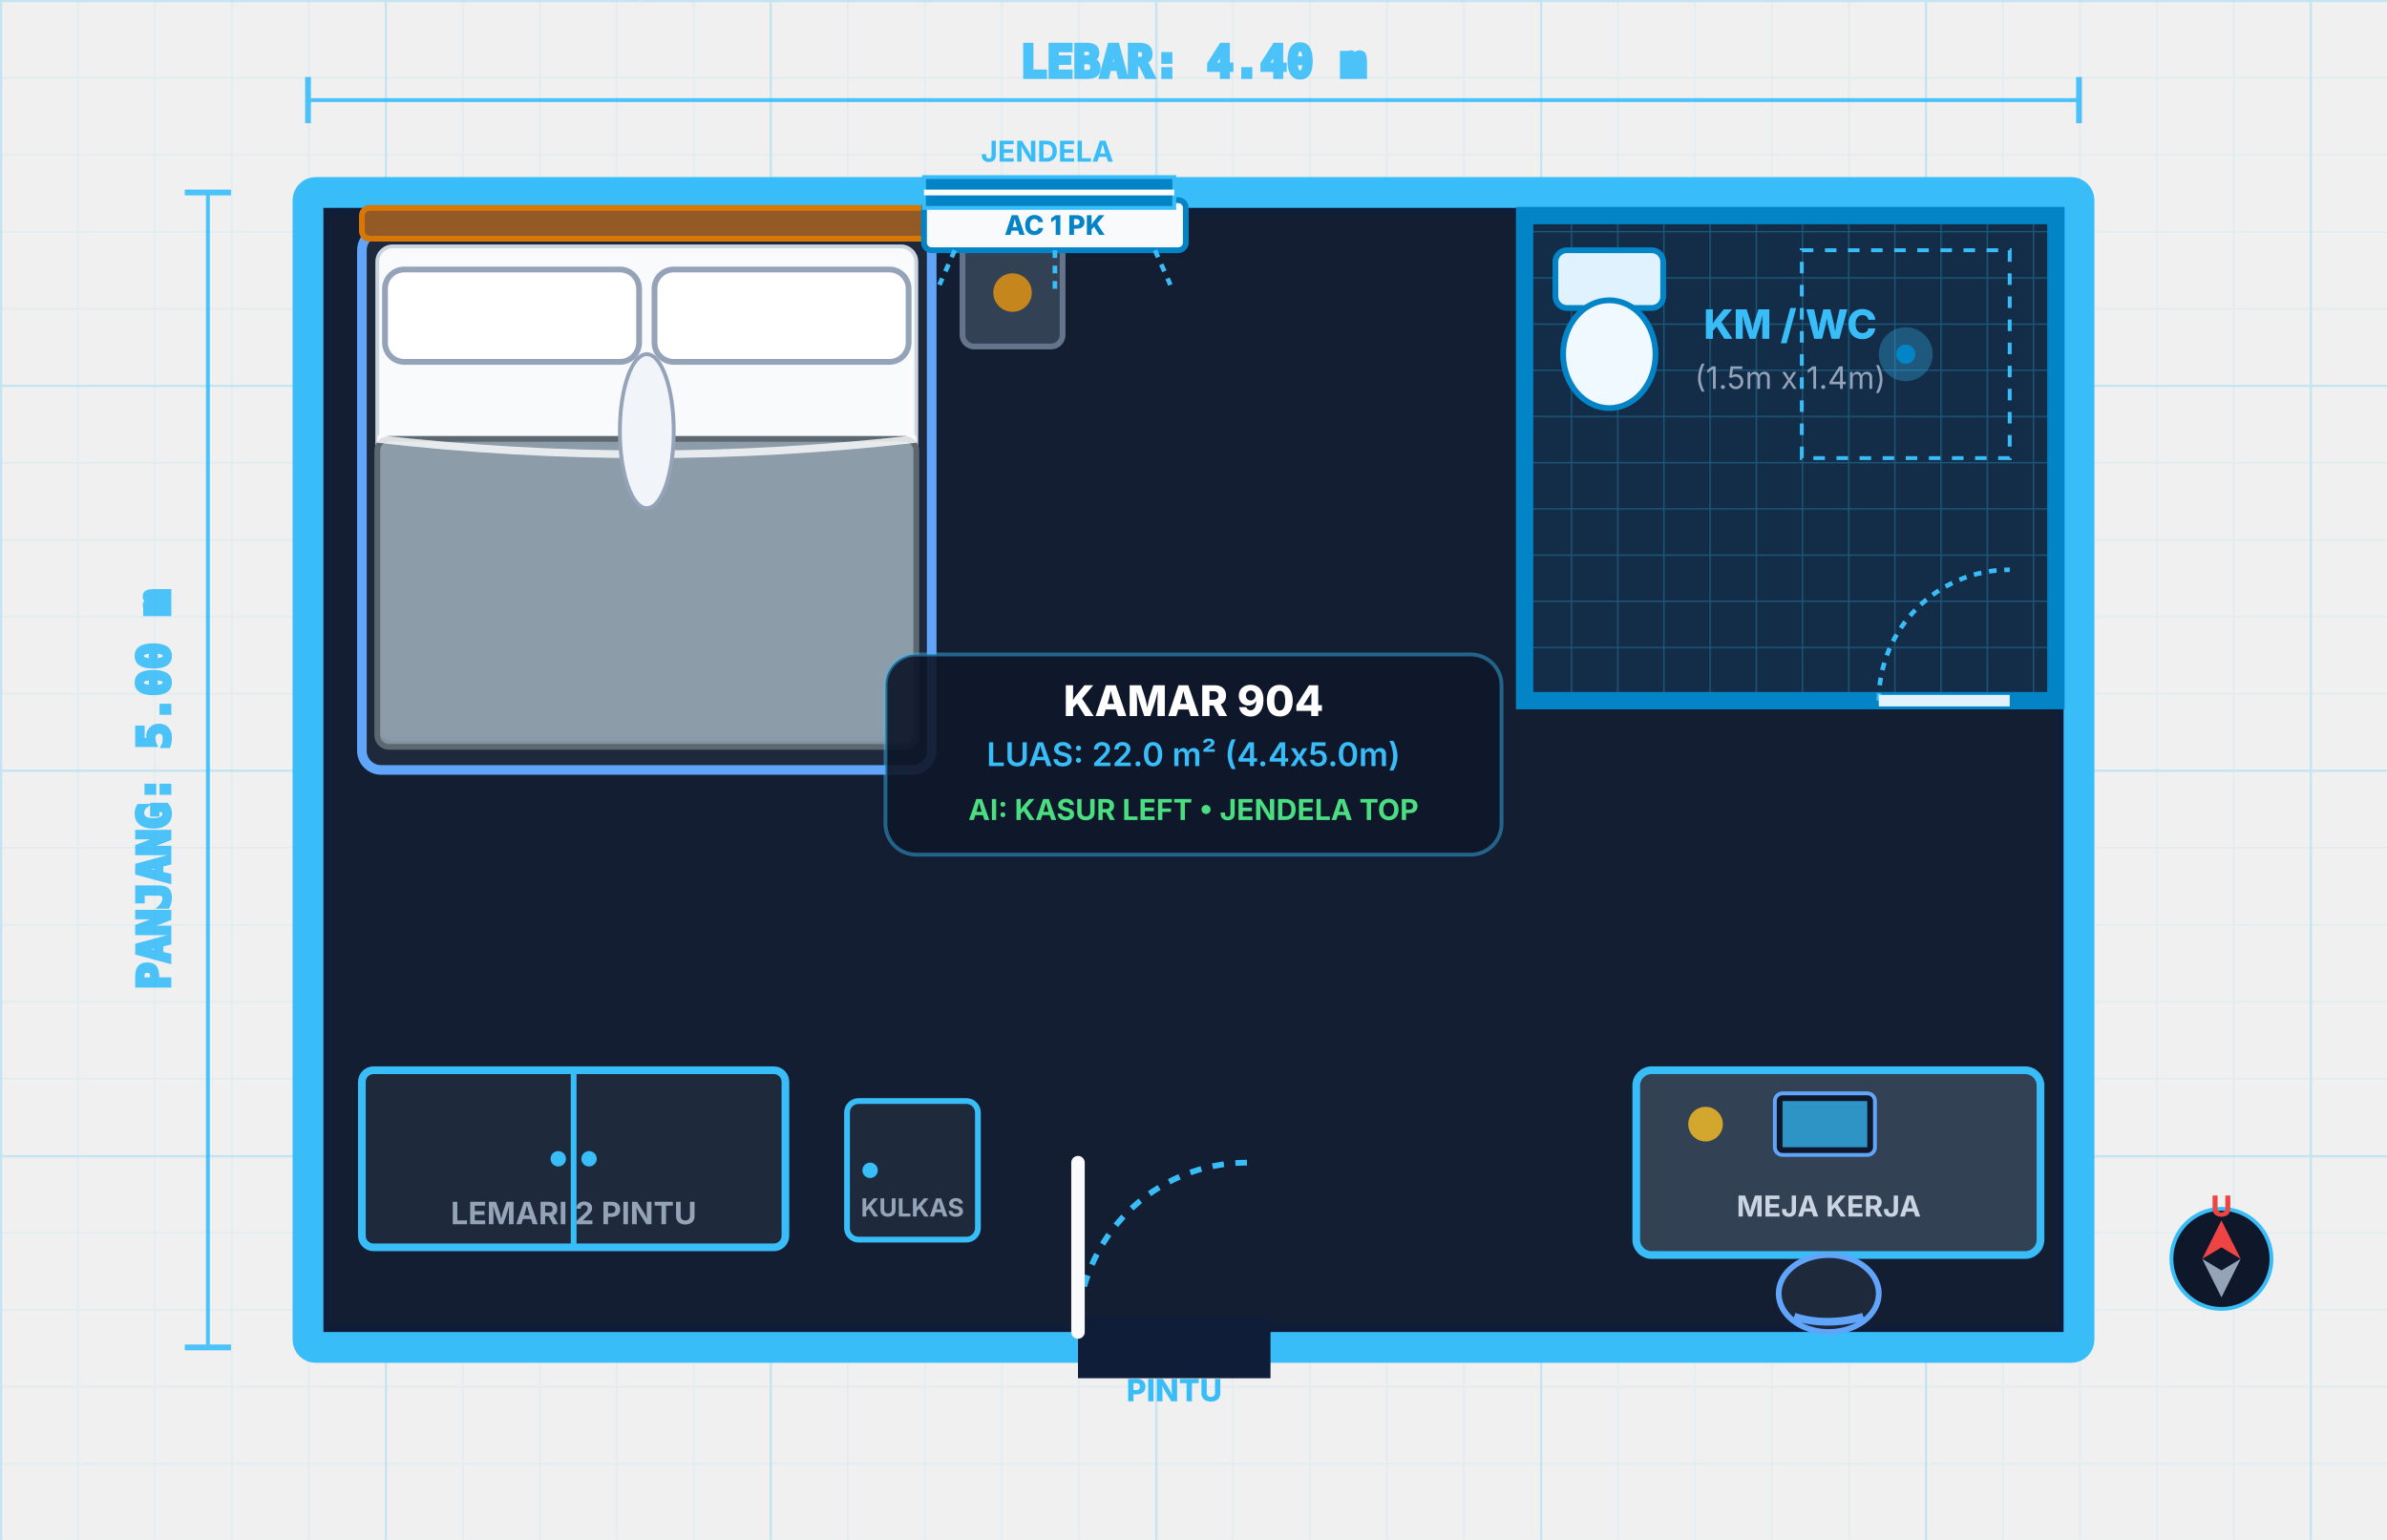
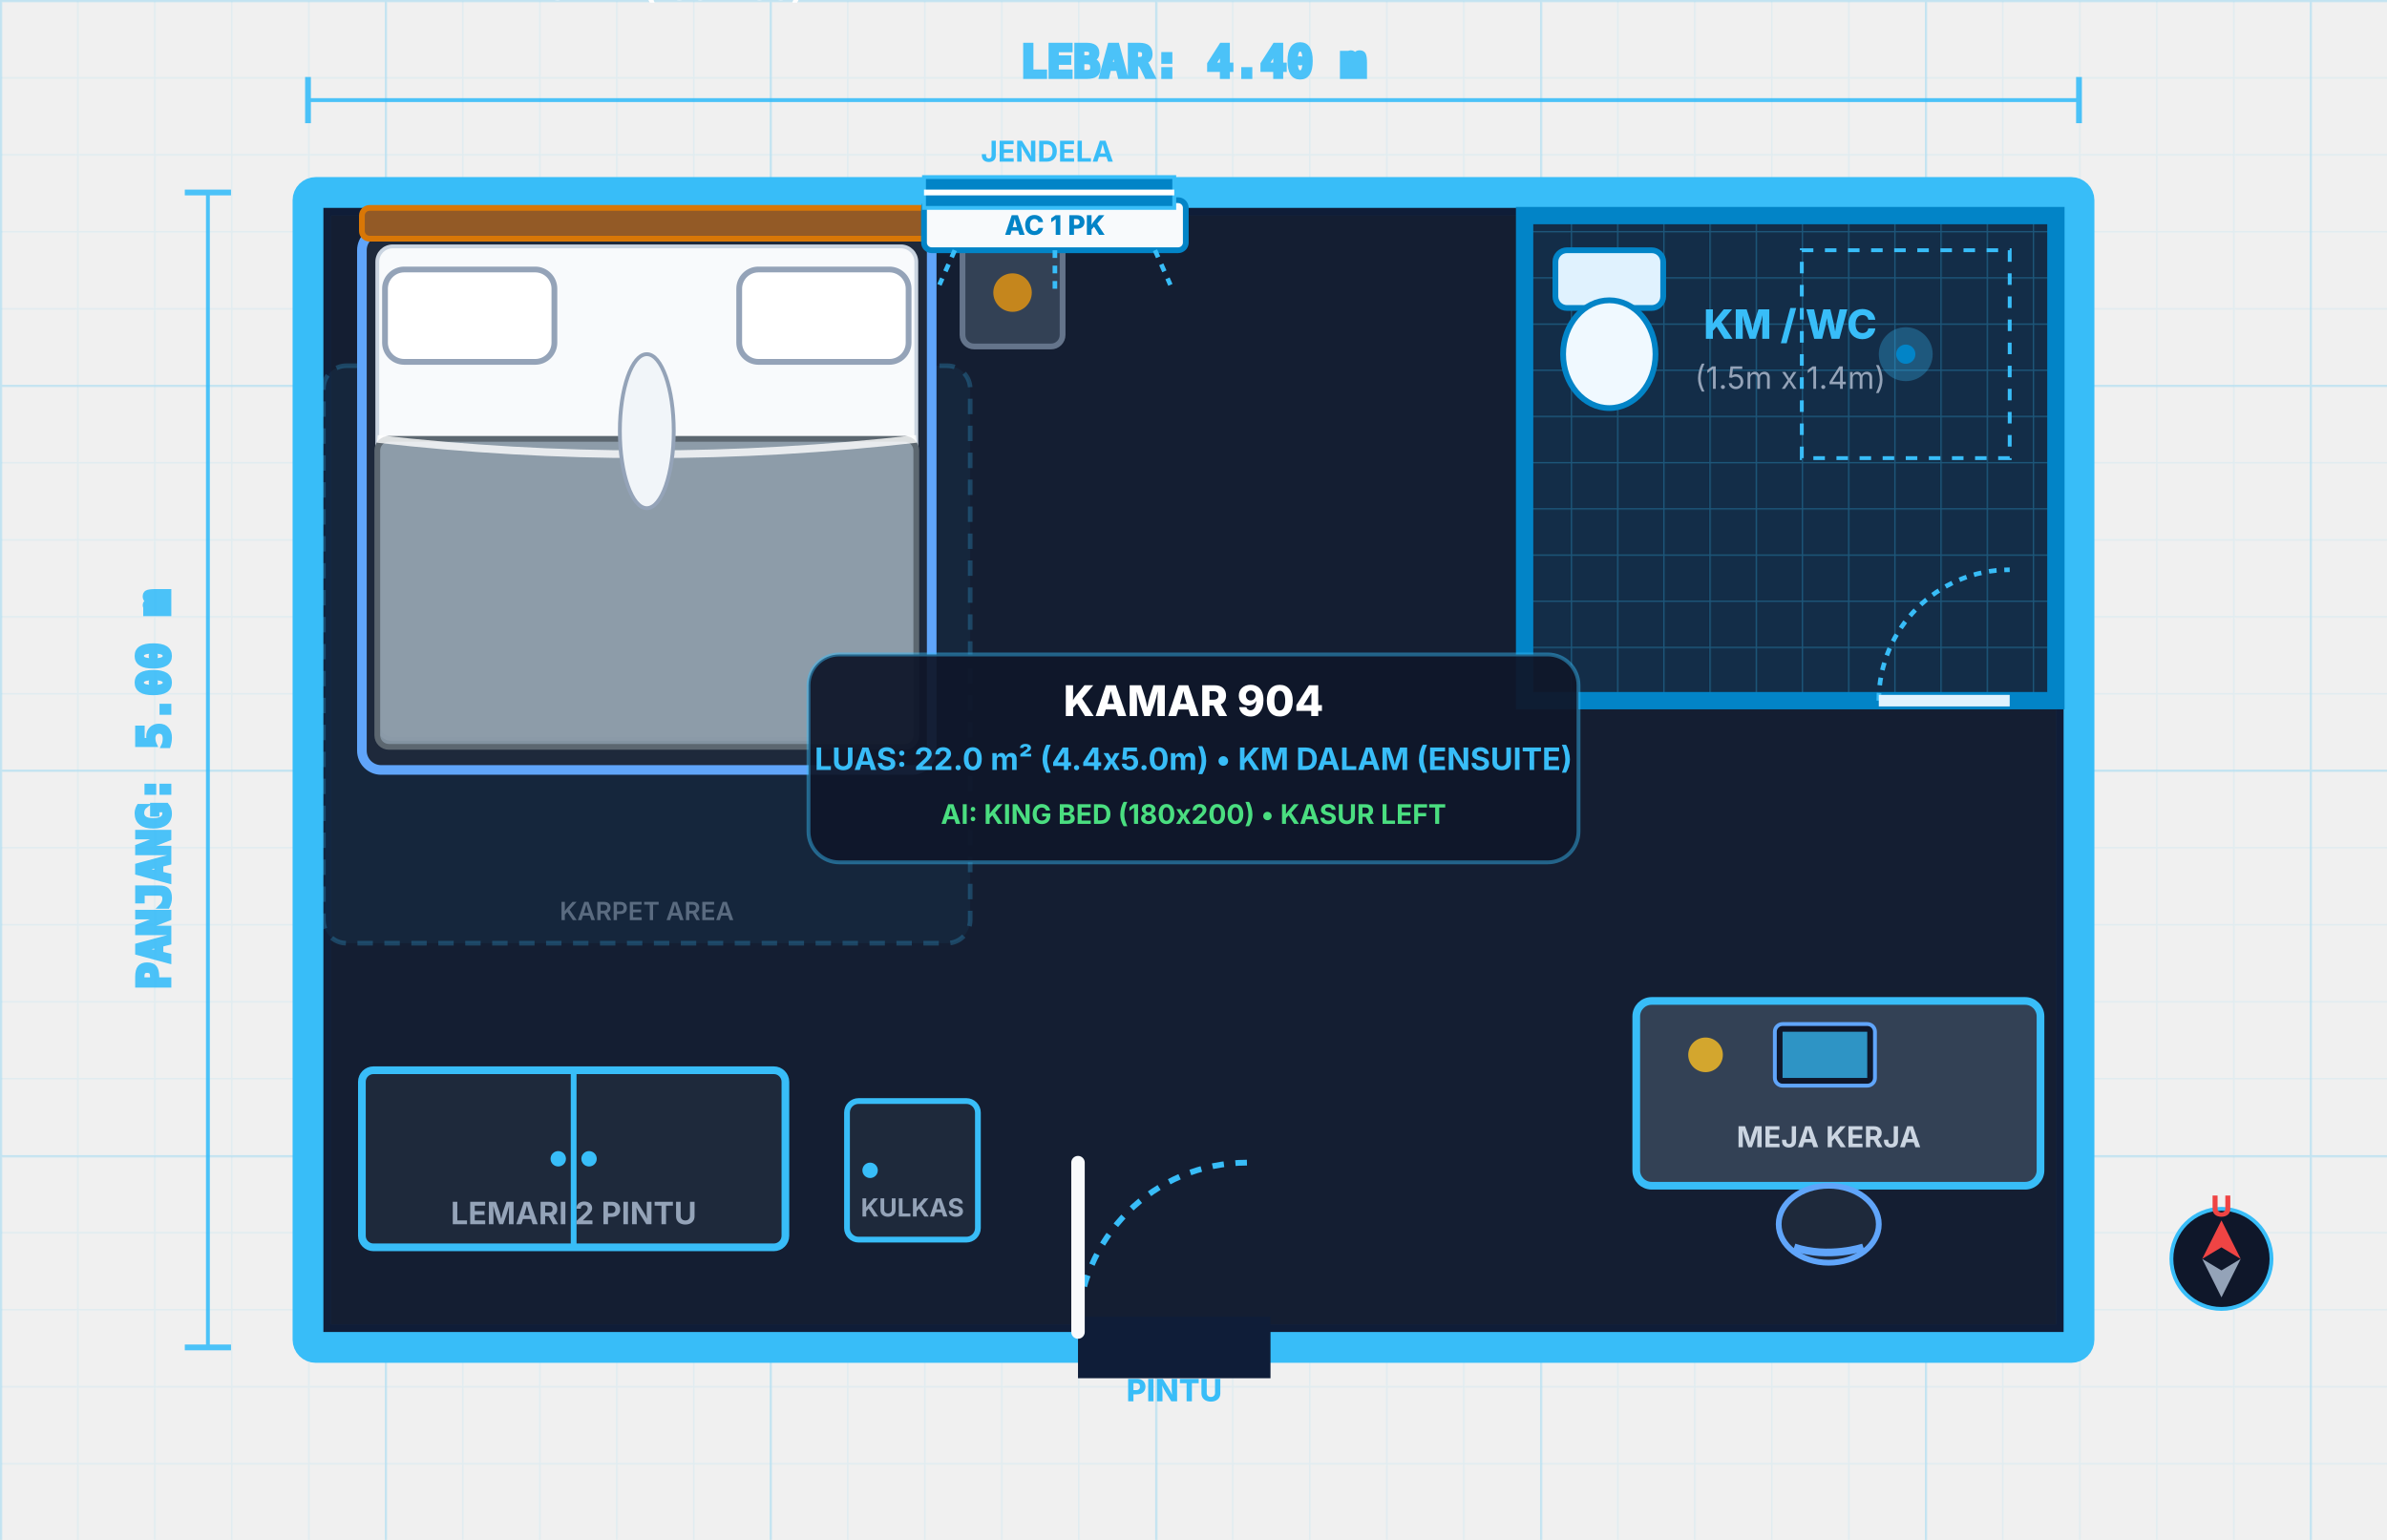
<svg xmlns="http://www.w3.org/2000/svg" viewBox="0 0 620 400" width="100%" height="100%" style="background:#0b1329; border-radius:12px; font-family:'Inter',system-ui,sans-serif;">
  <defs>
    <pattern id="grid_s_404" width="20" height="20" patternUnits="userSpaceOnUse">
      <path d="M 20 0 L 0 0 0 20" fill="none" stroke="rgba(56, 189, 248, 0.08)" stroke-width="0.8" />
    </pattern>
    <pattern id="grid_m_404" width="100" height="100" patternUnits="userSpaceOnUse">
      <path d="M 100 0 L 0 0 0 100" fill="none" stroke="rgba(56, 189, 248, 0.18)" stroke-width="1.2" />
    </pattern>
    <pattern id="tile_404" width="12" height="12" patternUnits="userSpaceOnUse">
      <rect width="12" height="12" fill="rgba(14, 165, 233, 0.12)" />
      <path d="M 12 0 L 0 0 0 12" fill="none" stroke="rgba(56, 189, 248, 0.28)" stroke-width="0.7" />
    </pattern>
  </defs>
  <rect width="620" height="400" fill="url(#grid_s_404)" />
  <rect width="620" height="400" fill="url(#grid_m_404)" />
  <g stroke="#38bdf8" stroke-width="1" opacity="0.9">
    <line x1="80" y1="26" x2="540" y2="26" />
    <line x1="80" y1="20" x2="80" y2="32" stroke-width="1.5" />
    <line x1="540" y1="20" x2="540" y2="32" stroke-width="1.5" />
    <text x="310" y="20" fill="#38bdf8" font-size="11.5" font-weight="700" text-anchor="middle" font-family="monospace">
      LEBAR: 4.40 m
    </text>
  </g>
  <g stroke="#38bdf8" stroke-width="1" opacity="0.9">
    <line x1="54" y1="50" x2="54" y2="350" />
    <line x1="48" y1="50" x2="60" y2="50" stroke-width="1.5" />
    <line x1="48" y1="350" x2="60" y2="350" stroke-width="1.5" />
    <text x="44" y="205" fill="#38bdf8" font-size="11.5" font-weight="700" text-anchor="middle" font-family="monospace" transform="rotate(-90 44 205)">
      PANJANG: 5.00 m
    </text>
  </g>
  <rect x="80" y="50" width="460" height="300" fill="#0f1d38" stroke="#38bdf8" stroke-width="8" rx="2" />
  <rect x="86" y="56" width="448" height="288" fill="#6c8494" opacity="0.22" />
  <rect x="86" y="56" width="448" height="288" fill="rgba(15, 23, 42, 0.75)" />
  <g>
    <rect x="396" y="56" width="138" height="126" fill="url(#tile_404)" stroke="#0284c7" stroke-width="4.5" />
    <text x="465" y="88" fill="#38bdf8" font-size="10.5" font-weight="800" text-anchor="middle">KM / WC</text>
    <text x="465" y="101" fill="#94a3b8" font-size="8" text-anchor="middle">(1.5m x 1.4m)</text>
    <rect x="404" y="65" width="28" height="15" rx="3" fill="#e0f2fe" stroke="#0284c7" stroke-width="1.5" />
    <ellipse cx="418" cy="92" rx="12" ry="14" fill="#f0f9ff" stroke="#0284c7" stroke-width="1.5" />
    <rect x="468" y="65" width="54" height="54" fill="none" stroke="#38bdf8" stroke-width="1" stroke-dasharray="3 3" />
    <circle cx="495" cy="92" r="7" fill="#38bdf8" opacity="0.3" />
    <circle cx="495" cy="92" r="2.5" fill="#0284c7" />
    <path d="M 488 182 A 34 34 0 0 1 522 148" fill="none" stroke="#38bdf8" stroke-width="1.2" stroke-dasharray="2 2" />
    <line x1="488" y1="182" x2="522" y2="182" stroke="#e0f2fe" stroke-width="3" />
  </g>
  <g>
+     <rect x="84" y="95" width="168" height="150" rx="6" fill="rgba(56, 189, 248, 0.05)" stroke="rgba(56, 189, 248, 0.25)" stroke-width="1.2" stroke-dasharray="4 3" />
+     <text x="168.0" y="239" fill="rgba(148, 163, 184, 0.55)" font-size="6.5" font-weight="600" text-anchor="middle">KARPET AREA</text>
+   </g>
+   <g>
    <rect x="94" y="60" width="148" height="140" rx="5" fill="#1e293b" stroke="#60a5fa" stroke-width="2.5" />
    <rect x="94" y="54" width="148" height="8" rx="2" fill="#935a26" stroke="#d97706" stroke-width="1.5" />
    <rect x="98" y="64" width="140" height="128" rx="4" fill="#f8fafc" stroke="#cbd5e1" stroke-width="1" />
    <rect x="98" y="114" width="140" height="80" rx="3" fill="#8898a5" stroke="#5c6770" stroke-width="1.5" fill-opacity="0.95" />
    <path d="M 98 114 Q 168.0 122 238 114" fill="none" stroke="#ffffff" stroke-width="2" opacity="0.8" />
-     <rect x="100" y="70" width="66" height="24" rx="5" fill="#ffffff" stroke="#94a3b8" stroke-width="1.5" />
-     <rect x="170.0" y="70" width="66" height="24" rx="5" fill="#ffffff" stroke="#94a3b8" stroke-width="1.5" />
+     <rect x="100" y="70" width="44" height="24" rx="5" fill="#ffffff" stroke="#94a3b8" stroke-width="1.5" />
+     <rect x="192" y="70" width="44" height="24" rx="5" fill="#ffffff" stroke="#94a3b8" stroke-width="1.5" />
    <ellipse cx="168.0" cy="112" rx="7" ry="20" fill="#f1f5f9" stroke="#94a3b8" stroke-width="1" />
-     <text x="168.0" cy="160" fill="#ffffff" font-size="8.5" font-weight="800" text-anchor="middle">KING BED</text>
+     <text x="168.0" cy="160" fill="#ffffff" font-size="8" font-weight="800" text-anchor="middle">KING BED (180x200)</text>
  </g>
  <rect x="250" y="62" width="26" height="28" rx="3" fill="#334155" stroke="#64748b" stroke-width="1.5" />
  <circle cx="263" cy="76" r="5" fill="#f59e0b" opacity="0.75" />
  <g>
    <rect x="94" y="278" width="110" height="46" rx="3" fill="#1e293b" stroke="#38bdf8" stroke-width="2" />
    <line x1="149" y1="278" x2="149" y2="324" stroke="#38bdf8" stroke-width="1.5" />
    <circle cx="145" cy="301" r="2" fill="#38bdf8" />
    <circle cx="153" cy="301" r="2" fill="#38bdf8" />
    <text x="149" y="318" fill="#94a3b8" font-size="8" font-weight="700" text-anchor="middle">LEMARI 2 PINTU</text>
  </g>
  <g>
-     <rect x="425" y="278" width="105" height="48" rx="4" fill="#334155" stroke="#38bdf8" stroke-width="2" />
-     <rect x="461" y="284" width="26" height="16" rx="2" fill="#0f172a" stroke="#60a5fa" stroke-width="1" />
-     <rect x="463" y="286" width="22" height="12" fill="#38bdf8" opacity="0.75" />
-     <circle cx="443" cy="292" r="4.5" fill="#fbbf24" opacity="0.8" />
-     <ellipse cx="475" cy="336" rx="13" ry="10" fill="#1e293b" stroke="#60a5fa" stroke-width="1.5" />
-     <path d="M 466 342 C 475 345 484 342 484 342" stroke="#60a5fa" stroke-width="2" fill="none" />
-     <text x="475" y="316" fill="#cbd5e1" font-size="7.5" font-weight="700" text-anchor="middle">MEJA KERJA</text>
+     <rect x="425" y="260" width="105" height="48" rx="4" fill="#334155" stroke="#38bdf8" stroke-width="2" />
+     <rect x="461" y="266" width="26" height="16" rx="2" fill="#0f172a" stroke="#60a5fa" stroke-width="1" />
+     <rect x="463" y="268" width="22" height="12" fill="#38bdf8" opacity="0.75" />
+     <circle cx="443" cy="274" r="4.5" fill="#fbbf24" opacity="0.8" />
+     <ellipse cx="475" cy="318" rx="13" ry="10" fill="#1e293b" stroke="#60a5fa" stroke-width="1.5" />
+     <path d="M 466 324 C 475 327 484 324 484 324" stroke="#60a5fa" stroke-width="2" fill="none" />
+     <text x="475" y="298" fill="#cbd5e1" font-size="7.5" font-weight="700" text-anchor="middle">MEJA KERJA</text>
  </g>
  <g>
    <rect x="240" y="52" width="68" height="13" rx="2" fill="#f8fafc" stroke="#0284c7" stroke-width="1.5" />
    <path d="M 248 65 L 244 74" stroke="#38bdf8" stroke-width="1.2" stroke-dasharray="2 2" />
    <path d="M 274 65 L 274 76" stroke="#38bdf8" stroke-width="1.2" stroke-dasharray="2 2" />
    <path d="M 300 65 L 304 74" stroke="#38bdf8" stroke-width="1.2" stroke-dasharray="2 2" />
    <text x="274" y="61" fill="#0284c7" font-size="7" font-weight="800" text-anchor="middle">AC 1 PK</text>
  </g>
  <g>
    <rect x="220" y="286" width="34" height="36" rx="3" fill="#1e293b" stroke="#38bdf8" stroke-width="1.5" />
    <circle cx="226" cy="304" r="2" fill="#38bdf8" />
    <text x="237" y="316" fill="#94a3b8" font-size="6.5" font-weight="700" text-anchor="middle">KULKAS</text>
  </g>
  <g>
    <rect x="240" y="46" width="65" height="8" fill="#0284c7" stroke="#38bdf8" stroke-width="1" />
    <line x1="240" y1="50" x2="305" y2="50" stroke="#ffffff" stroke-width="1.5" />
    <text x="272" y="42" fill="#38bdf8" font-size="7.5" font-weight="700" text-anchor="middle">JENDELA</text>
  </g>
  <g>
    <rect x="280" y="342" width="50" height="16" fill="#0f1d38" />
    <path d="M 280 346 A 44 44 0 0 1 324 302" fill="none" stroke="#38bdf8" stroke-width="1.5" stroke-dasharray="3 3" />
    <line x1="280" y1="346" x2="280" y2="302" stroke="#f8fafc" stroke-width="3.5" stroke-linecap="round" />
    <text x="305" y="364" fill="#38bdf8" font-size="8" font-weight="800" text-anchor="middle">PINTU</text>
  </g>
  <g>
-     <rect x="230" y="170" width="160" height="52" rx="8" fill="rgba(15, 23, 42, 0.92)" stroke="rgba(56, 189, 248, 0.45)" stroke-width="1" />
+     <rect x="210" y="170" width="200" height="54" rx="8" fill="rgba(15, 23, 42, 0.94)" stroke="rgba(56, 189, 248, 0.45)" stroke-width="1" />
    <text x="310" y="186" fill="#ffffff" font-size="11" font-weight="800" text-anchor="middle">KAMAR 904</text>
-     <text x="310" y="199" fill="#38bdf8" font-size="8.5" font-weight="600" text-anchor="middle">LUAS: 22.0 m² (4.4x5.0m)</text>
-     <text x="310" y="213" fill="#4ade80" font-size="7.5" font-weight="700" text-anchor="middle">AI: KASUR LEFT • JENDELA TOP</text>
+     <text x="310" y="200" fill="#38bdf8" font-size="8" font-weight="700" text-anchor="middle">LUAS: 22.0 m² (4.4x5.0m) • KM DALAM (ENSUITE)</text>
+     <text x="310" y="214" fill="#4ade80" font-size="7" font-weight="700" text-anchor="middle">AI: KING BED (180x200) • KASUR LEFT</text>
  </g>
  <g transform="translate(562, 312)">
    <circle cx="15" cy="15" r="13" fill="#0f172a" stroke="#38bdf8" stroke-width="1" />
    <path d="M 15 5 L 20 15 L 15 12 L 10 15 Z" fill="#ef4444" />
    <path d="M 15 25 L 20 15 L 15 18 L 10 15 Z" fill="#94a3b8" />
    <text x="15" y="4" fill="#ef4444" font-size="7.5" font-weight="800" text-anchor="middle">U</text>
  </g>
</svg>
